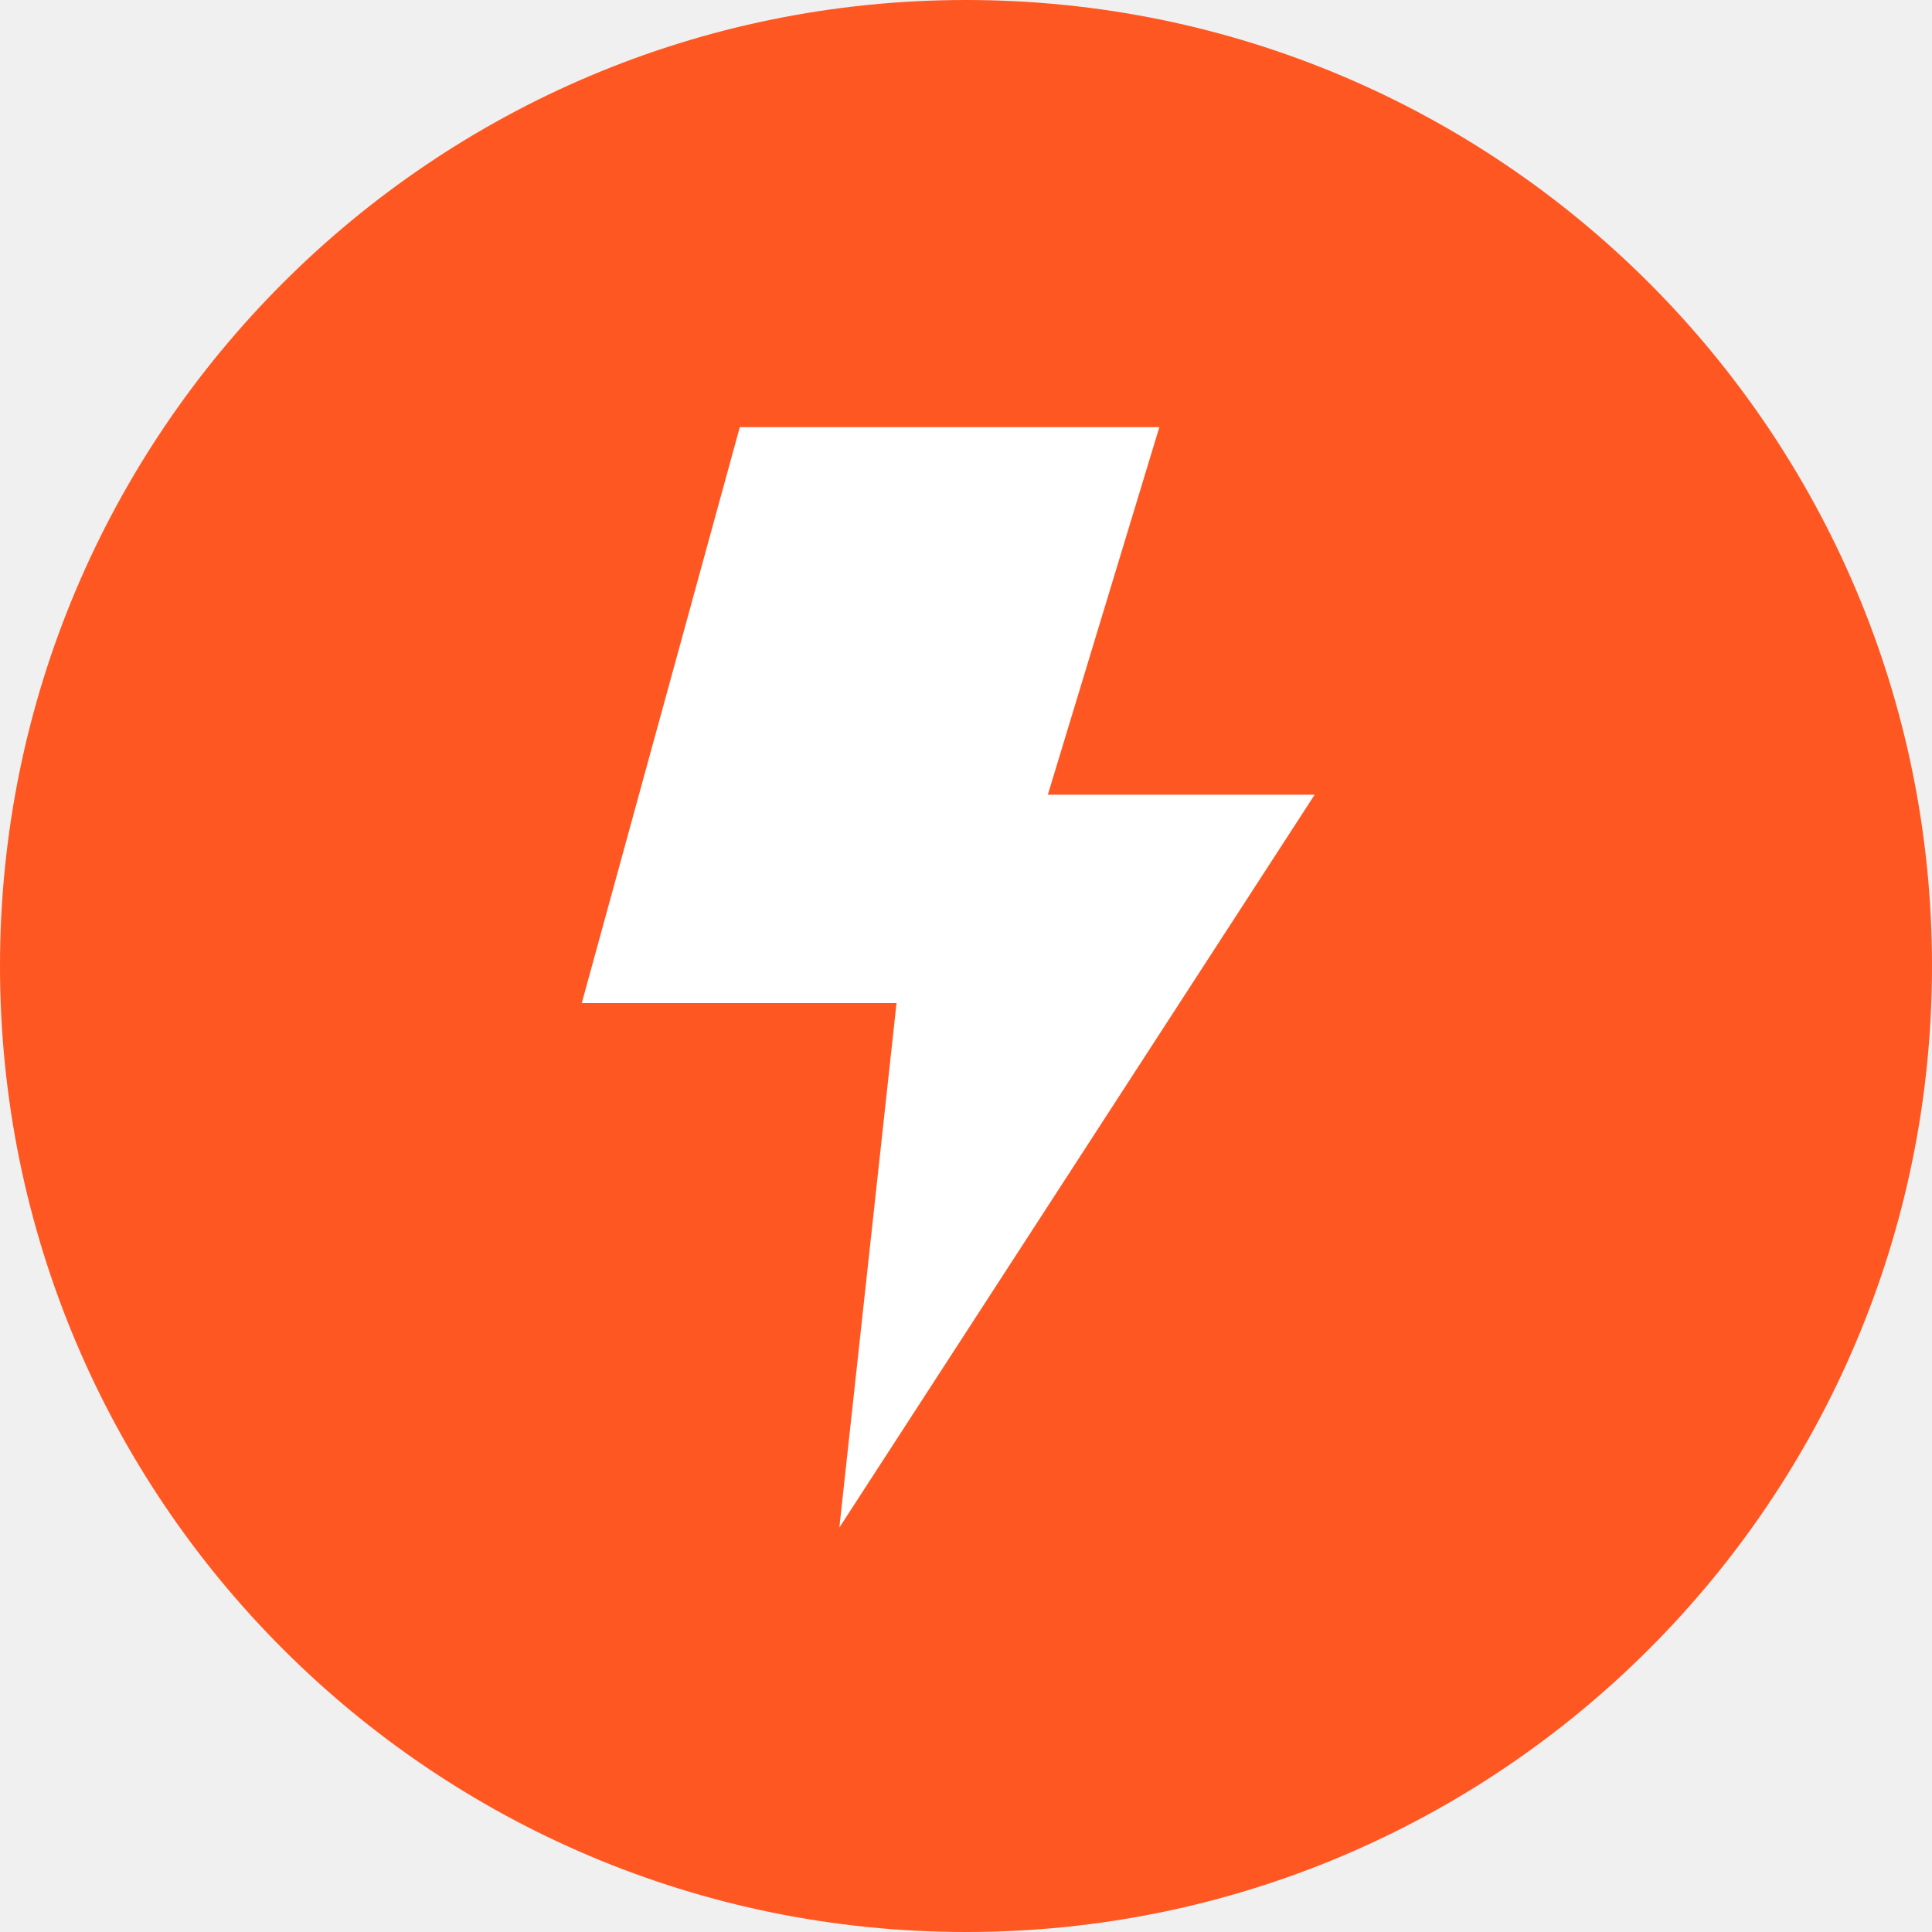
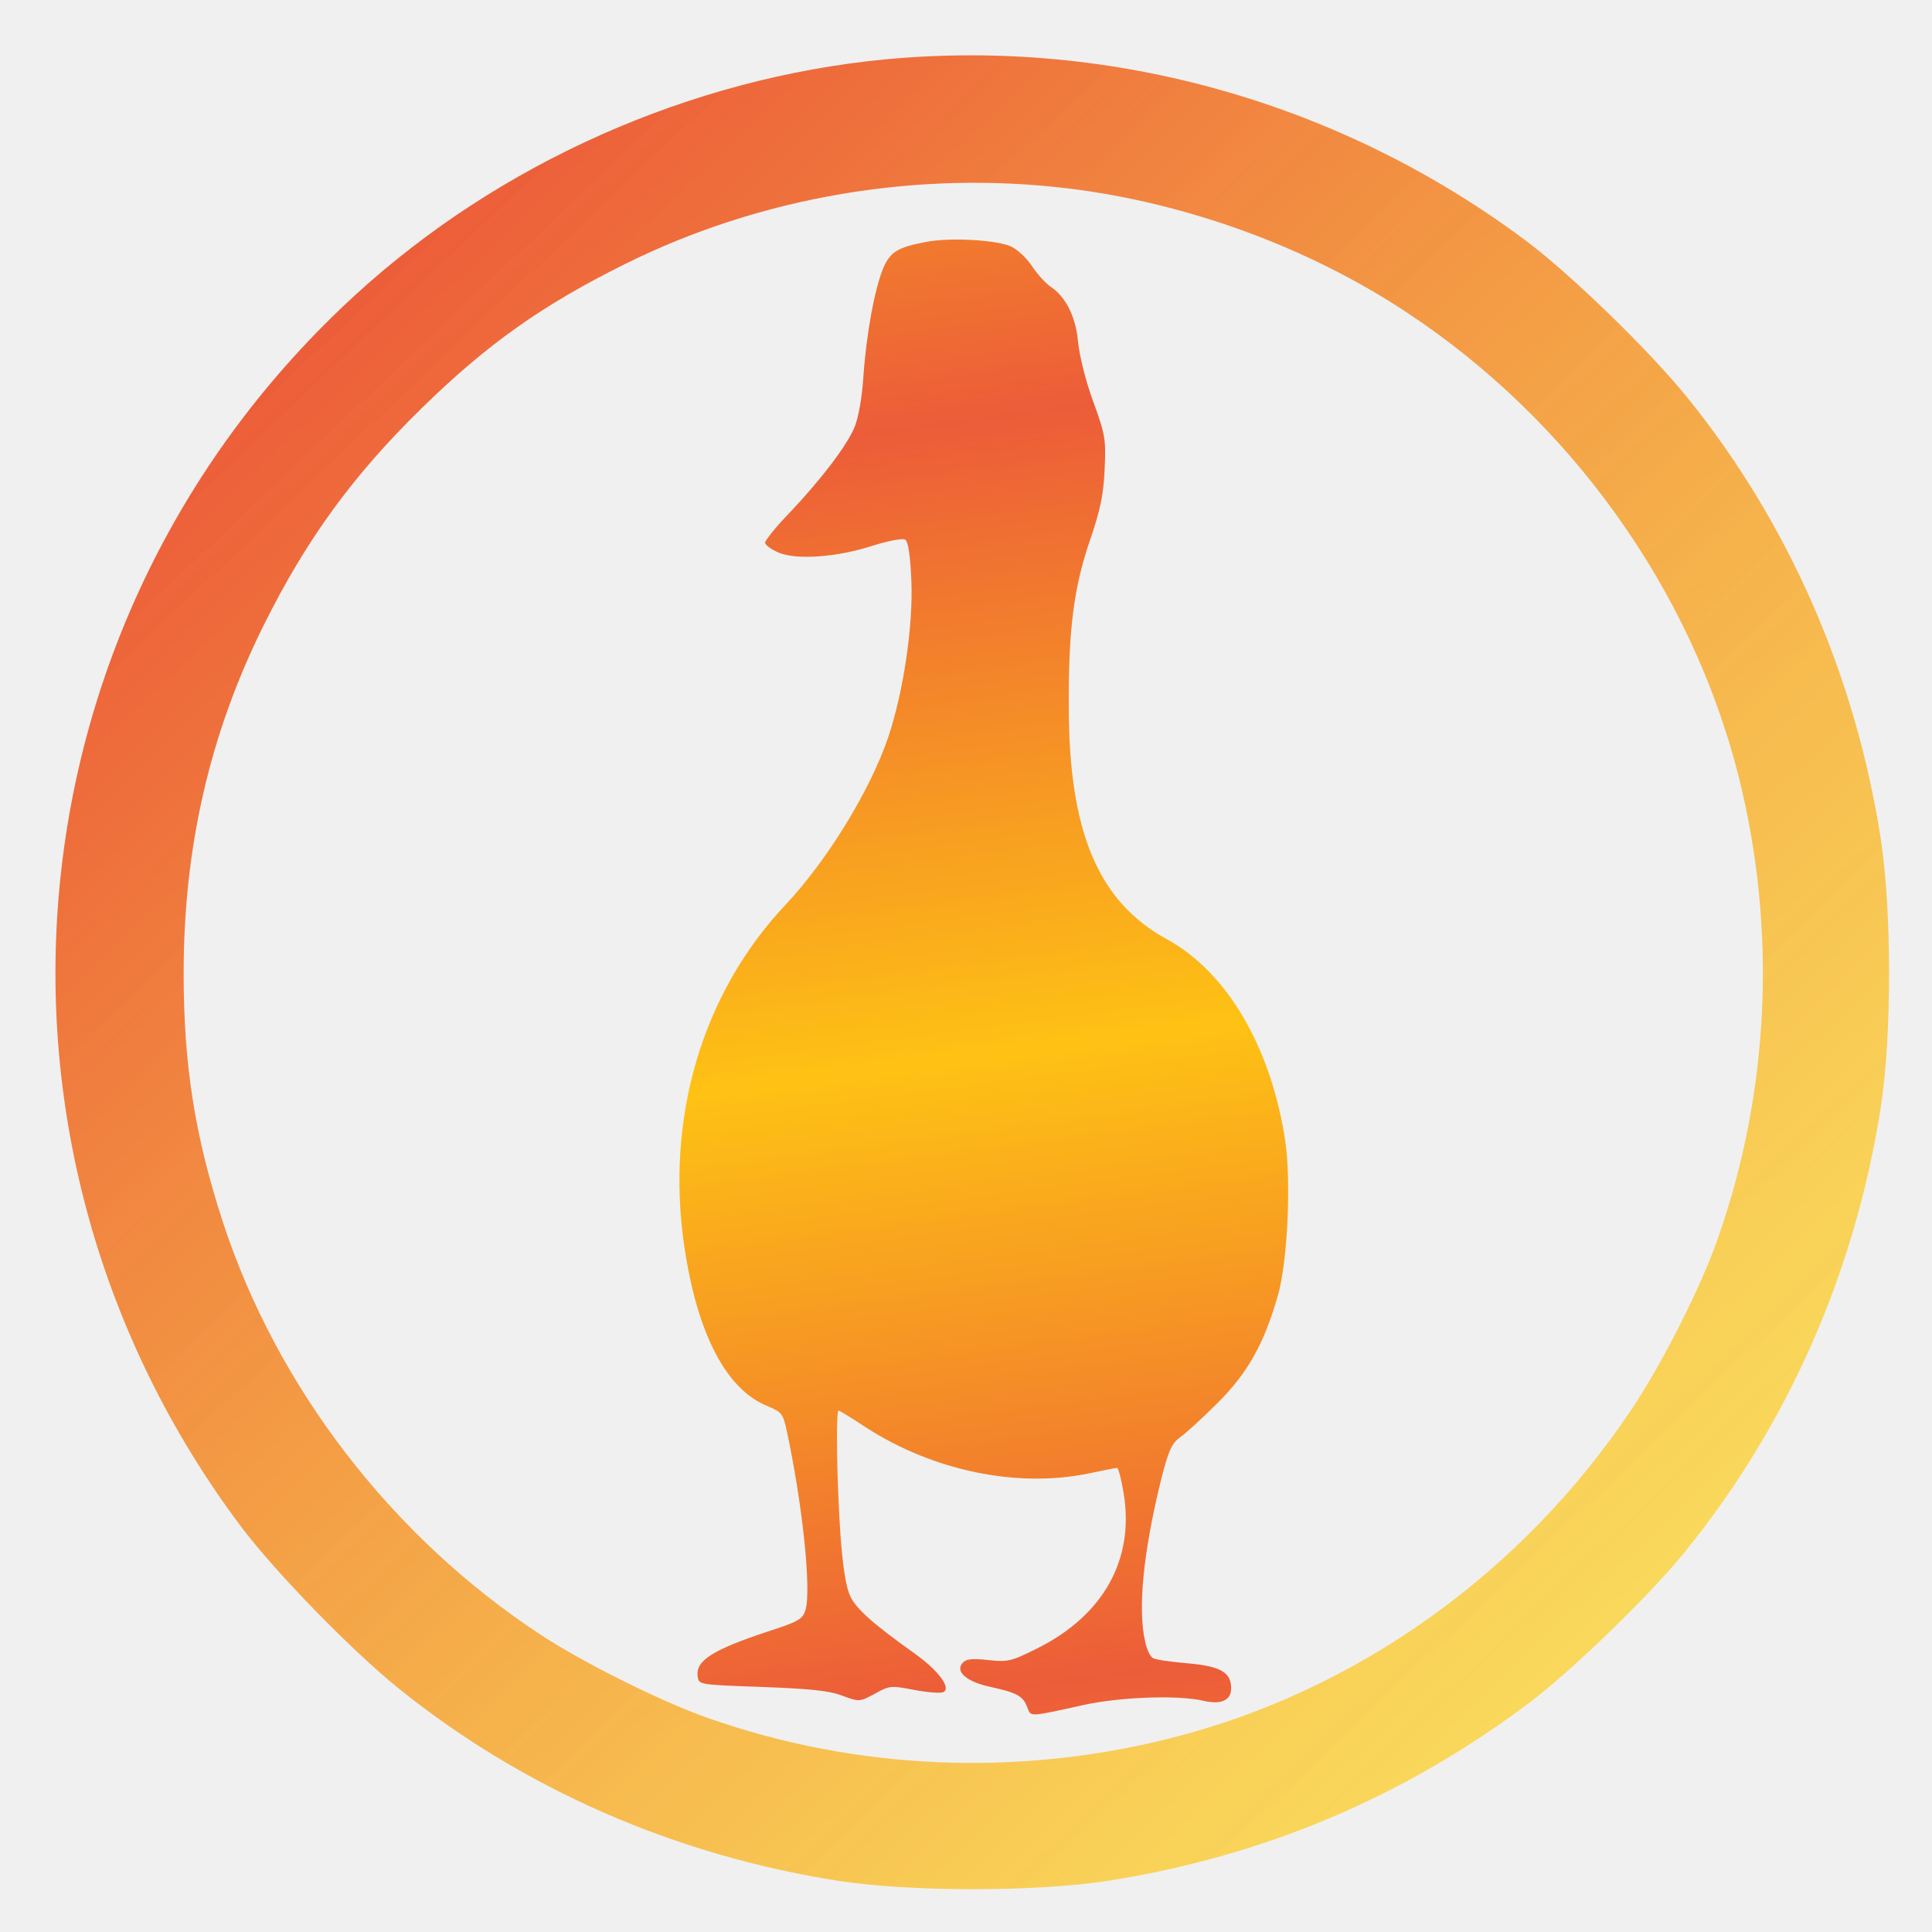
- <svg xmlns="http://www.w3.org/2000/svg" width="25" height="25" viewBox="0 0 25 25">
-   <g id="Group_11" data-name="Group 11" transform="translate(0 0.064)">
-     <rect id="Rectangle_38" data-name="Rectangle 38" width="25" height="25" rx="12.5" transform="translate(0 -0.064)" fill="#ff5722" />
-     <path id="Path_25" data-name="Path 25" d="M4183.057-942h5.429l-1.443,4.756h3.453l-6.151,9.484.74-6.787h-4.073Z" transform="translate(-4173.484 947.463)" fill="#fff" />
+ <svg xmlns="http://www.w3.org/2000/svg" xmlns:xlink="http://www.w3.org/1999/xlink" width="1000" height="1000" viewBox="0 0 264.583 264.583" version="1.1" id="svg5">
+   <defs id="defs2">
+     <linearGradient id="linearGradient3108">
+       <stop style="stop-color:#ec5c39;stop-opacity:1" offset="0" id="stop3104" />
+       <stop style="stop-color:#fece14;stop-opacity:0.676" offset="1" id="stop3106" />
+     </linearGradient>
+     <linearGradient id="linearGradient60">
+       <stop style="stop-color:#ec5c39;stop-opacity:1" offset="0" id="stop1864" />
+       <stop style="stop-color:#fec214;stop-opacity:1" offset="1" id="stop1866" />
+     </linearGradient>
+     <linearGradient id="linearGradient60-8">
+       <stop style="stop-color:#ec5c39;stop-opacity:1" offset="0" id="stop56" />
+       <stop style="stop-color:#fec214;stop-opacity:1" offset="1" id="stop58" />
+     </linearGradient>
+     <linearGradient xlink:href="#linearGradient60-8" id="linearGradient62" x1="805.5" y1="4496.595" x2="4084.752" y2="715.638" gradientUnits="userSpaceOnUse" />
+     <linearGradient xlink:href="#linearGradient60" id="linearGradient1501" gradientUnits="userSpaceOnUse" x1="2019.769" y1="4031.246" x2="2246.64" y2="2285.991" spreadMethod="reflect" />
+     <linearGradient xlink:href="#linearGradient3108" id="linearGradient2906" gradientUnits="userSpaceOnUse" x1="805.5" y1="4496.595" x2="4375.595" y2="737.452" />
+   </defs>
+   <g id="layer1">
+     <g transform="matrix(0.04909472,0,0,-0.04909472,7.574403,258.955)" fill="#000000" stroke="none" id="g15" style="fill-opacity:1;fill:url(#linearGradient62)">
+       <path d="M 2315,5109 C 1773,5057 1240,4821 837,4452 -143,3554 -279,2078 519,1015 615,888 825,672 955,567 1304,285 1729,99 2185,28 c 201,-31 549,-31 750,0 434,68 823,232 1173,494 119,89 339,302 437,423 287,353 475,780 547,1240 31,201 31,549 0,750 -71,456 -257,881 -539,1230 -105,130 -321,340 -448,436 -515,386 -1155,568 -1790,508 z m 510,-360 c 331,-40 670,-164 945,-346 456,-301 793,-772 925,-1292 107,-424 88,-876 -56,-1287 -46,-135 -158,-356 -243,-482 C 4091,886 3628,556 3111,426 2684,318 2236,337 1824,481 1694,526 1471,637 1350,717 937,990 618,1405 467,1867 c -78,240 -109,437 -109,693 0,349 72,665 222,968 120,242 250,420 442,608 185,181 339,289 569,403 377,187 814,261 1234,210 z" id="path11" style="fill-opacity:1;fill:url(#linearGradient2906)" />
+       <path d="m 2430,4600 c -79,-15 -100,-27 -120,-72 -24,-57 -48,-185 -56,-306 -4,-59 -14,-114 -25,-140 -22,-52 -93,-145 -181,-238 -38,-39 -68,-77 -68,-83 0,-7 17,-19 38,-28 50,-21 163,-13 264,20 42,13 82,21 89,16 8,-5 14,-43 17,-116 5,-124 -22,-307 -64,-433 -49,-147 -171,-346 -286,-468 -234,-248 -337,-596 -283,-957 36,-241 116,-395 230,-442 41,-17 45,-22 55,-68 44,-204 69,-442 53,-500 -8,-27 -18,-33 -104,-61 -155,-51 -204,-82 -197,-126 3,-23 5,-23 178,-29 132,-5 187,-10 224,-24 49,-18 49,-18 92,5 41,23 46,23 108,11 36,-7 73,-10 82,-7 25,10 -11,60 -80,109 -114,81 -161,123 -178,158 -12,24 -21,79 -28,174 -10,146 -13,345 -5,345 2,0 37,-21 76,-47 189,-122 424,-170 624,-128 38,8 73,15 77,15 3,0 12,-32 18,-71 31,-185 -57,-342 -244,-434 -70,-35 -80,-37 -134,-31 -47,5 -62,3 -72,-9 -20,-24 13,-52 79,-66 73,-16 90,-25 102,-56 11,-28 1,-29 159,6 102,22 264,28 334,11 49,-11 76,2 76,35 0,45 -30,62 -123,70 -46,4 -90,10 -96,15 -7,4 -17,25 -21,46 -21,90 -5,250 44,449 21,83 30,103 53,120 16,11 62,53 104,95 84,83 131,166 169,300 28,96 38,325 20,438 -41,260 -163,466 -330,557 -191,105 -273,299 -273,650 -1,214 14,332 60,465 28,82 37,125 40,195 4,84 2,97 -32,190 -21,57 -38,127 -42,165 -6,70 -34,127 -77,155 -13,9 -36,34 -50,55 -14,22 -40,47 -58,56 -37,19 -170,27 -238,14 z" id="path13" style="fill-opacity:1;fill:url(#linearGradient1501)" />
+     </g>
  </g>
</svg>
